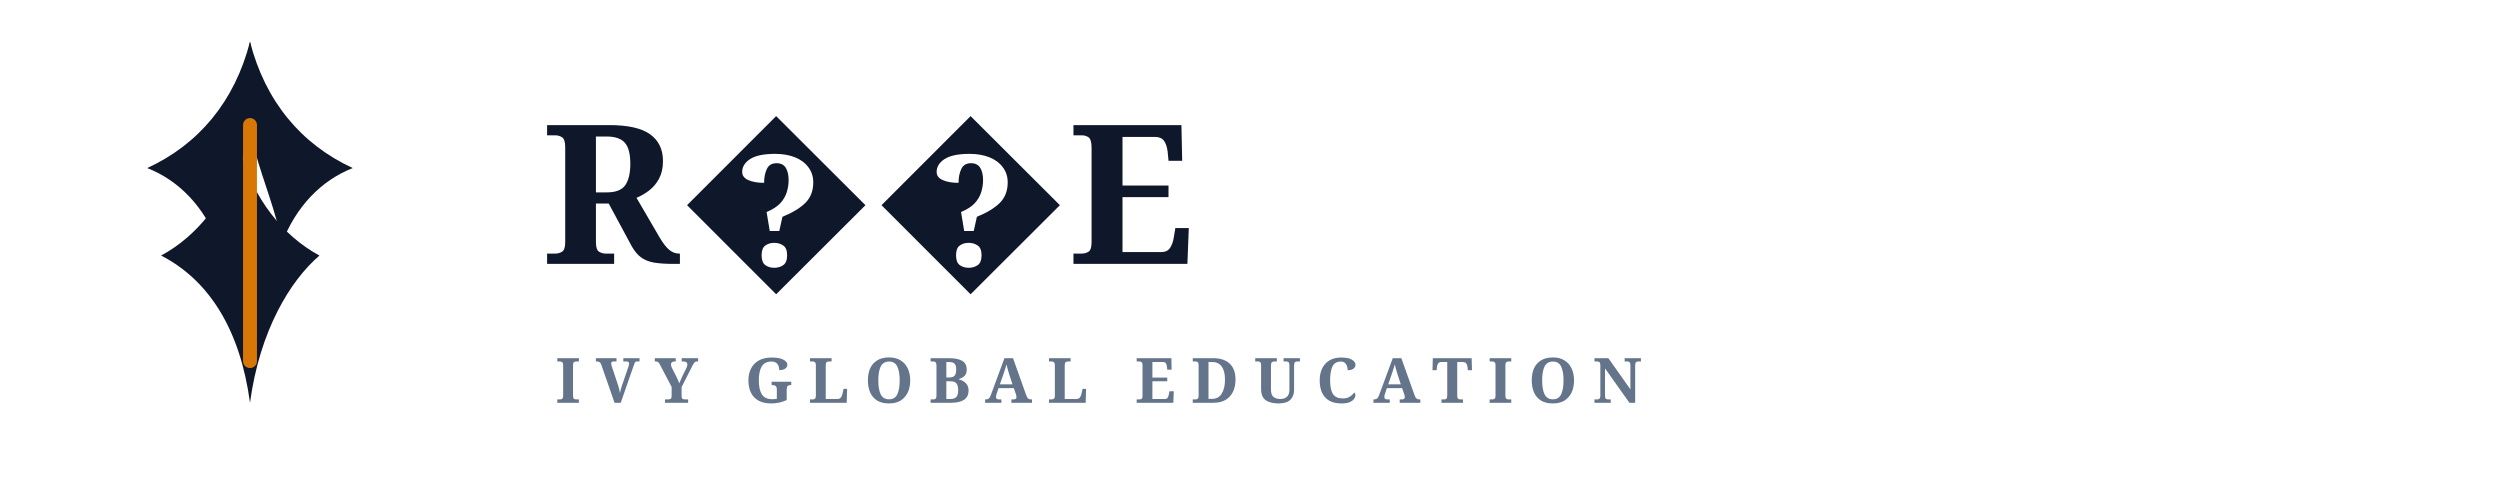
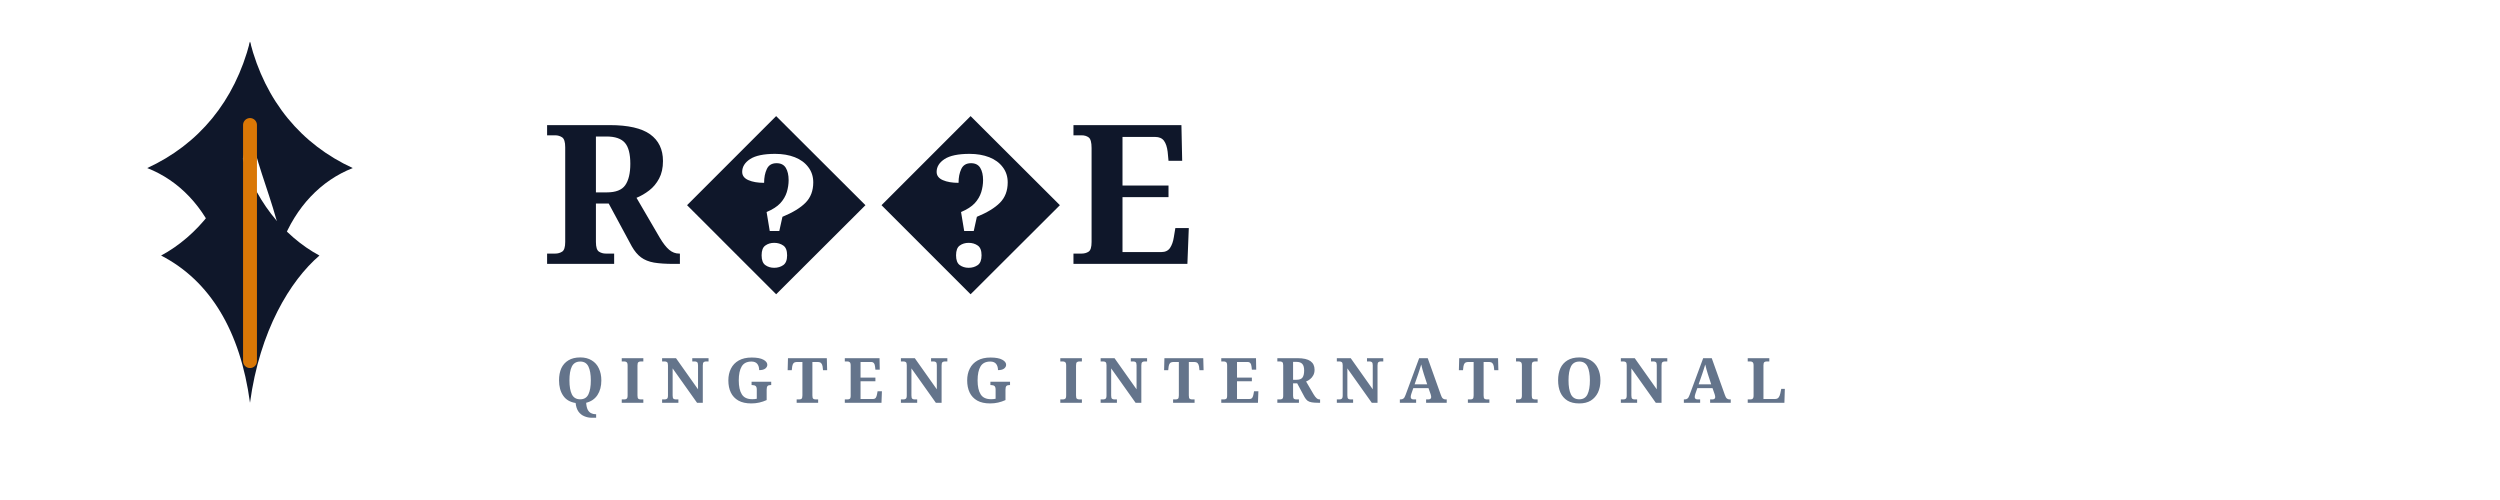
- <svg xmlns="http://www.w3.org/2000/svg" viewBox="0 0 360 72" role="img" aria-label="R��E Ivy Global Education">
+ <svg xmlns="http://www.w3.org/2000/svg" viewBox="0 0 360 72" role="img" aria-label="青藤国际 Qingteng International">
  <g transform="translate(4 4)">
    <g fill="#0F172A" fill-rule="evenodd">
      <path d="M32 2c2.2 8.6 7.4 14.8 14.8 18.2-4.6 1.8-8.2 5.6-10.2 10.8C34.8 21.6 29.6 14.8 32 2z" />
      <path d="M32 2c-2.2 8.6-7.4 14.8-14.8 18.2 4.6 1.8 8.2 5.6 10.2 10.8C29.2 21.6 34.4 14.8 32 2z" />
      <path d="M32 54c-1.4-10.4-5.8-17.6-12.8-21.2 5.2-2.8 9.6-8.2 11.4-15.2 1.8 7 6.2 12.4 11.4 15.2C37.8 36.4 33.4 43.6 32 54z" />
    </g>
    <path stroke="#D97706" stroke-width="2" stroke-linecap="round" d="M32 14v34" />
  </g>
  <text x="78" y="38" font-family="Noto Serif SC, Source Han Serif SC, Songti SC, serif" font-size="28" font-weight="700" fill="#0F172A">R��E</text>
-   <text x="80" y="58" font-family="Cinzel, Georgia, serif" font-size="9" font-weight="600" letter-spacing="2.2" fill="#64748B">IVY GLOBAL EDUCATION</text>
+   <text x="80" y="58" font-family="Cinzel, Georgia, serif" font-size="9" font-weight="600" letter-spacing="2.2" fill="#64748B">QINGTENG INTERNATIONAL</text>
</svg>
